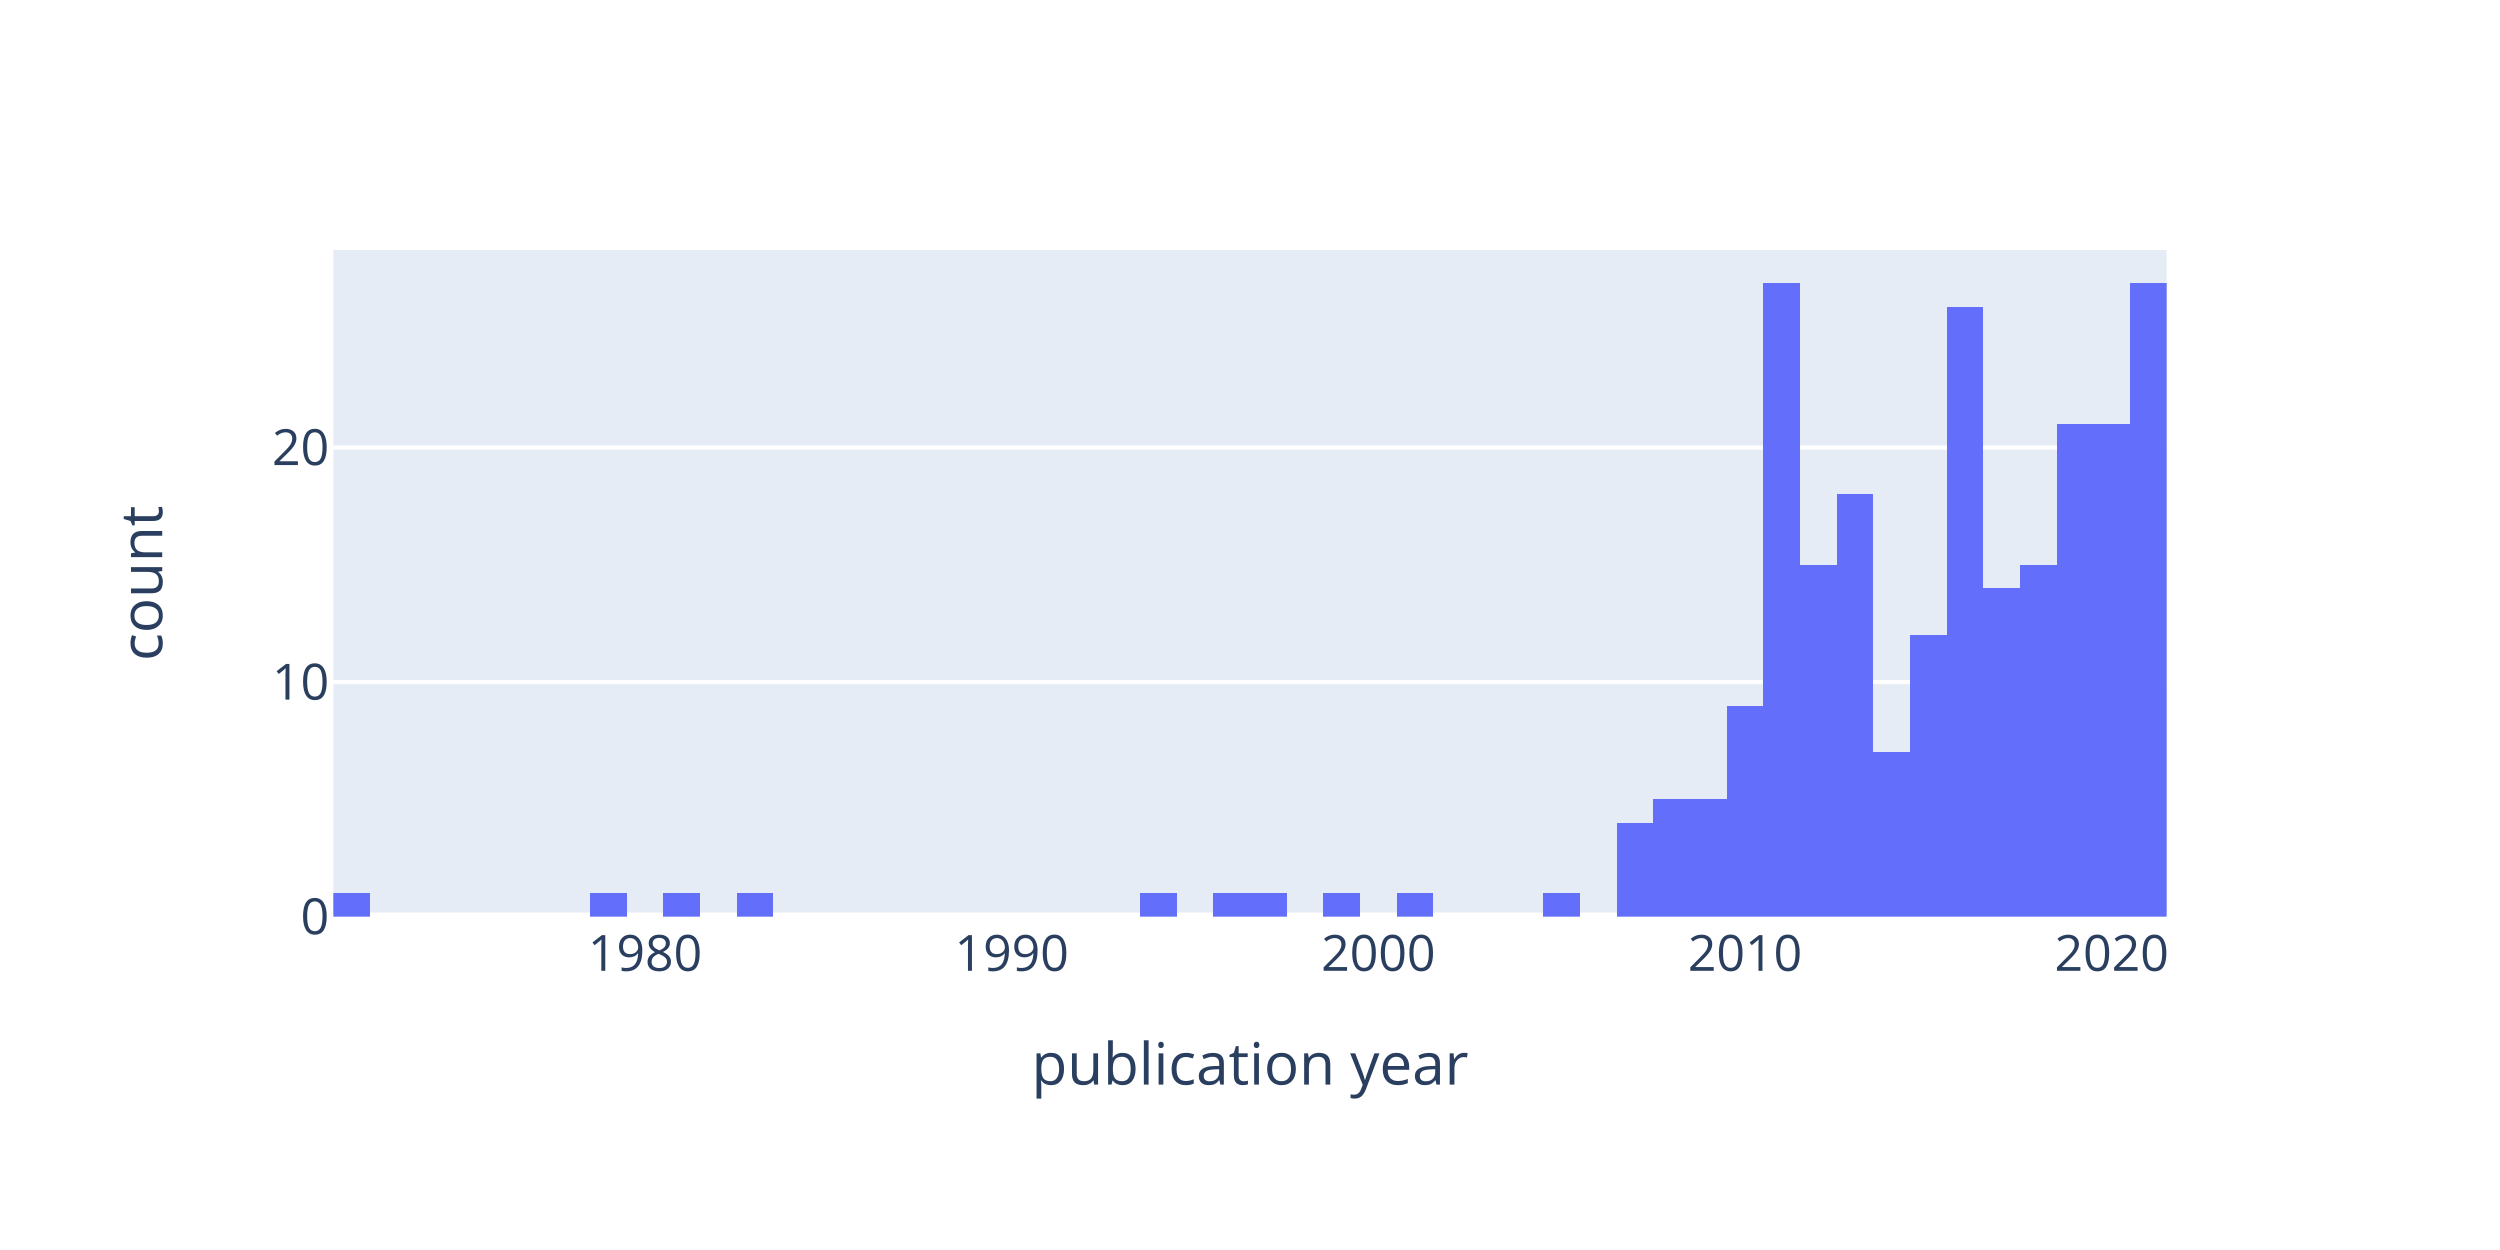
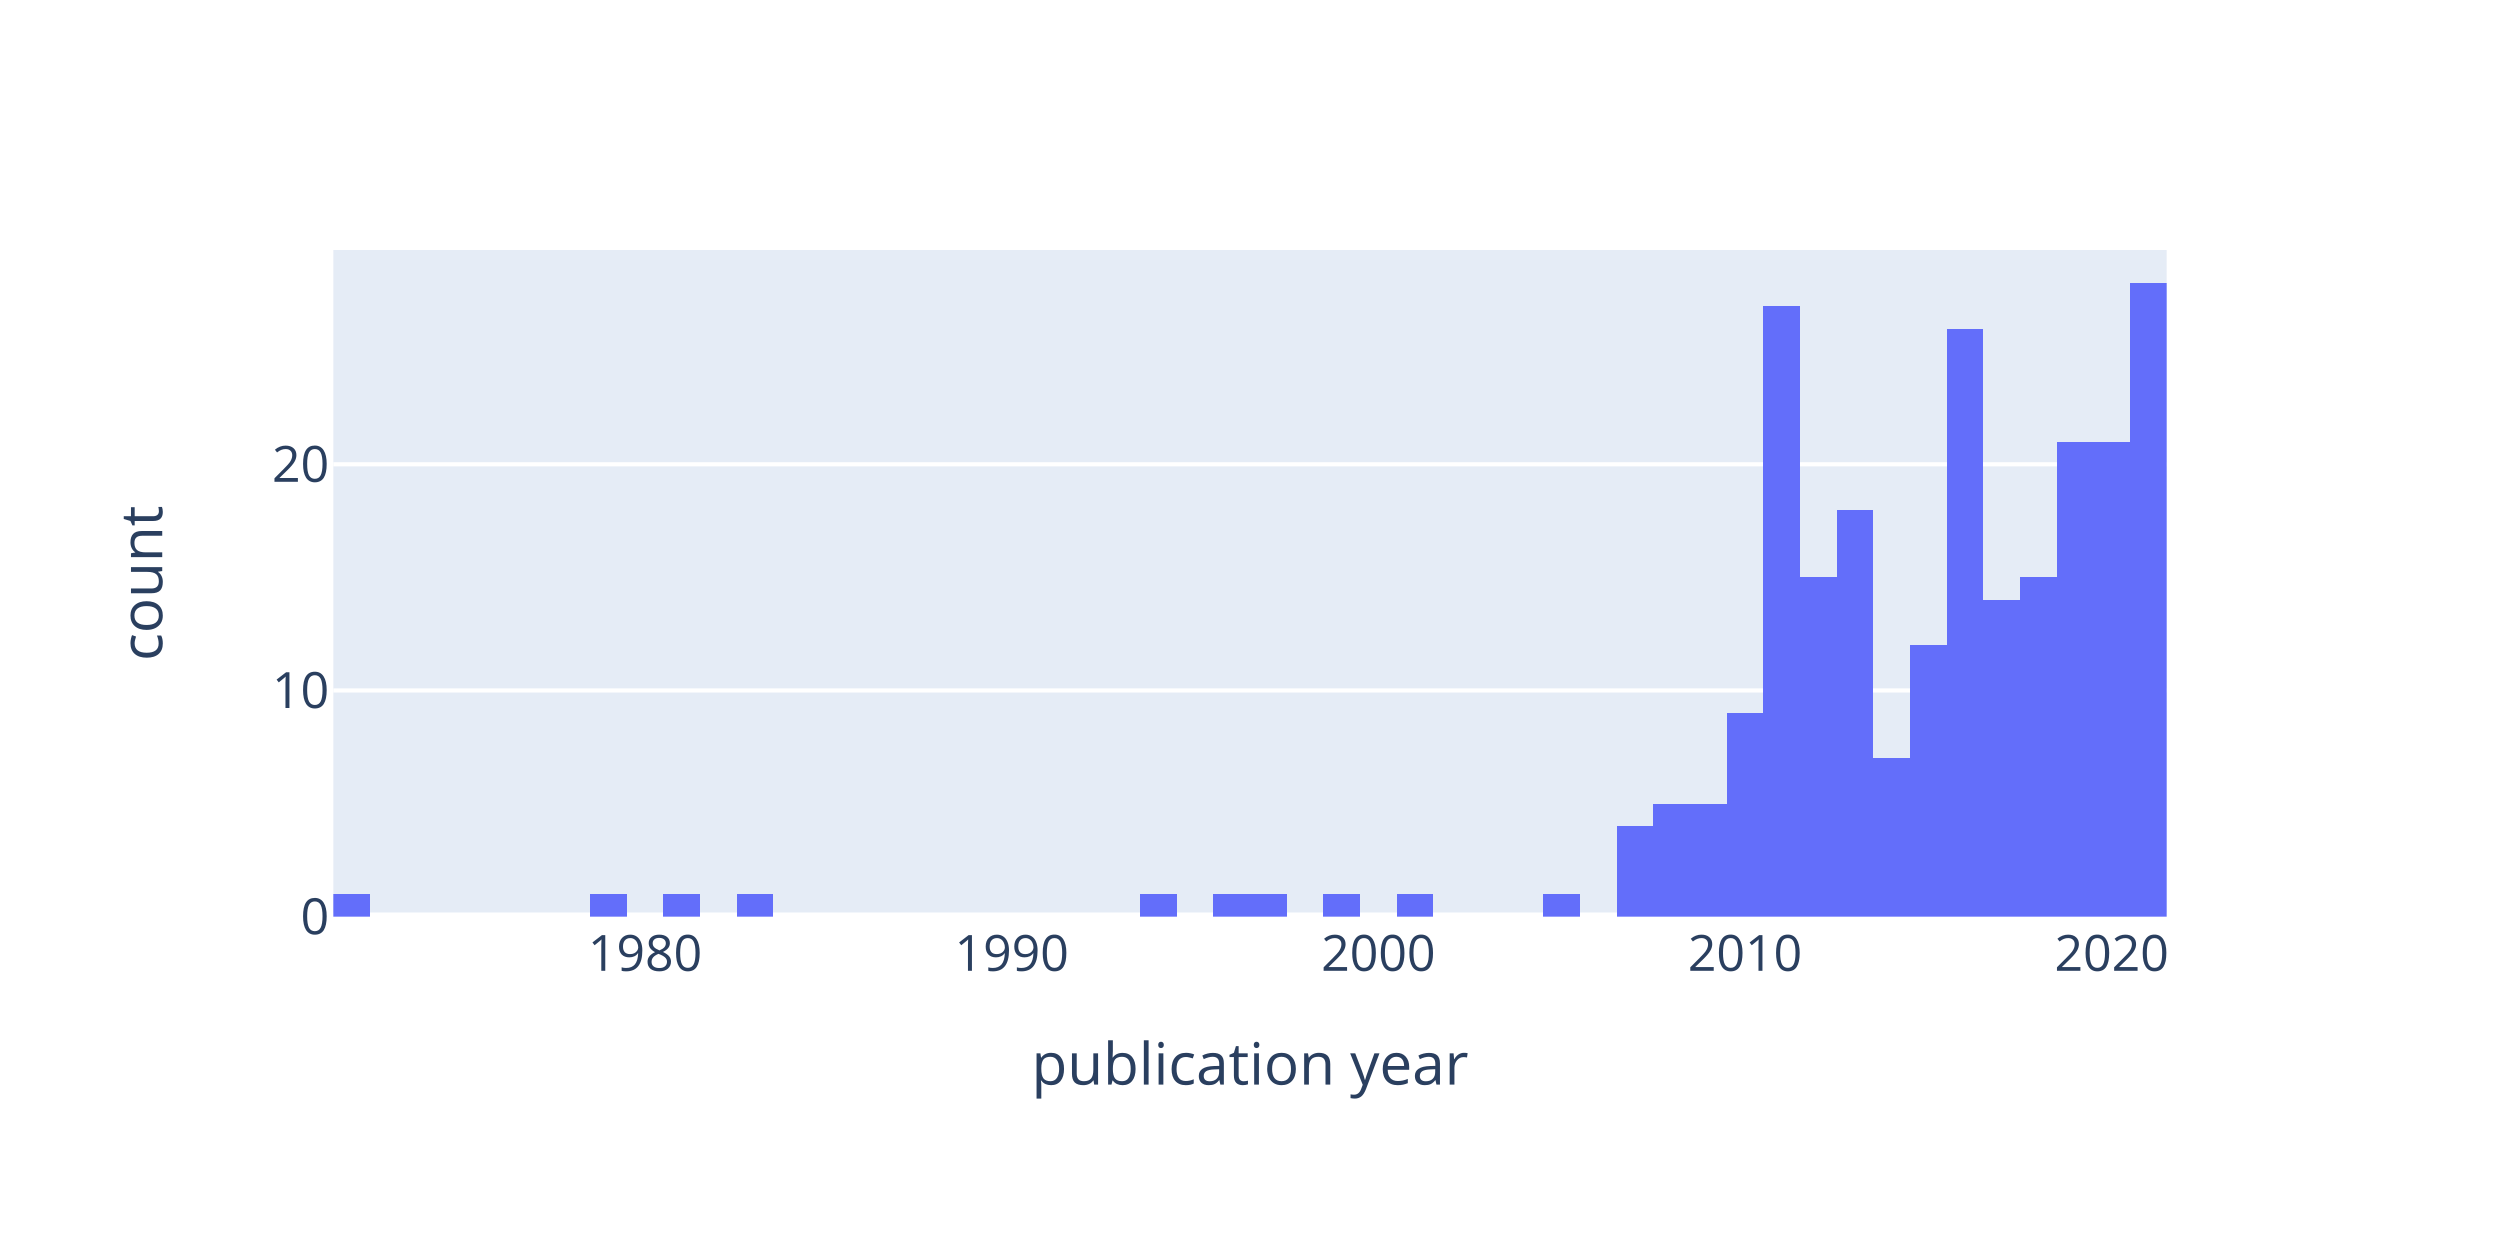
<svg xmlns="http://www.w3.org/2000/svg" class="main-svg" width="600" height="300" style="" viewBox="0 0 600 300">
  <rect x="0" y="0" width="600" height="300" style="fill: rgb(255, 255, 255); fill-opacity: 1;" />
-   <defs id="defs-364453">
+   <defs id="defs-b79dc7">
    <g class="clips">
-       <clipPath id="clip364453xyplot" class="plotclip">
+       <clipPath id="clipb79dc7xyplot" class="plotclip">
        <rect width="440" height="160" />
      </clipPath>
-       <clipPath class="axesclip" id="clip364453x">
+       <clipPath class="axesclip" id="clipb79dc7x">
        <rect x="80" y="0" width="440" height="300" />
      </clipPath>
-       <clipPath class="axesclip" id="clip364453y">
+       <clipPath class="axesclip" id="clipb79dc7y">
        <rect x="0" y="60" width="600" height="160" />
      </clipPath>
-       <clipPath class="axesclip" id="clip364453xy">
+       <clipPath class="axesclip" id="clipb79dc7xy">
        <rect x="80" y="60" width="440" height="160" />
      </clipPath>
    </g>
    <g class="gradients" />
    <g class="patterns" />
  </defs>
  <g class="bglayer">
    <rect class="bg" x="80" y="60" width="440" height="160" style="fill: rgb(229, 236, 246); fill-opacity: 1; stroke-width: 0;" />
  </g>
  <g class="layer-below">
    <g class="imagelayer" />
    <g class="shapelayer" />
  </g>
  <g class="cartesianlayer">
    <g class="subplot xy">
      <g class="layer-subplot">
        <g class="shapelayer" />
        <g class="imagelayer" />
      </g>
      <g class="gridlayer">
        <g class="x" />
        <g class="y">
-           <path class="ygrid crisp" transform="translate(0,163.7)" d="M80,0h440" style="stroke: rgb(255, 255, 255); stroke-opacity: 1; stroke-width: 1px;" />
-           <path class="ygrid crisp" transform="translate(0,107.41)" d="M80,0h440" style="stroke: rgb(255, 255, 255); stroke-opacity: 1; stroke-width: 1px;" />
+           <path class="ygrid crisp" transform="translate(0,165.71)" d="M80,0h440" style="stroke: rgb(255, 255, 255); stroke-opacity: 1; stroke-width: 1px;" />
+           <path class="ygrid crisp" transform="translate(0,111.43)" d="M80,0h440" style="stroke: rgb(255, 255, 255); stroke-opacity: 1; stroke-width: 1px;" />
        </g>
      </g>
      <g class="zerolinelayer">
        <path class="yzl zl crisp" transform="translate(0,220)" d="M80,0h440" style="stroke: rgb(255, 255, 255); stroke-opacity: 1; stroke-width: 2px;" />
      </g>
      <path class="xlines-below" />
      <path class="ylines-below" />
      <g class="overlines-below" />
      <g class="xaxislayer-below" />
      <g class="yaxislayer-below" />
      <g class="overaxes-below" />
-       <g class="plot" transform="translate(80,60)" clip-path="url(#clip364453xyplot)">
+       <g class="plot" transform="translate(80,60)" clip-path="url(#clipb79dc7xyplot)">
        <g class="barlayer mlayer">
          <g class="trace bars" shape-rendering="crispEdges" style="opacity: 1;">
            <g class="points">
              <g class="point">
-                 <path d="M0,160V154.37H8.8V160Z" style="vector-effect: non-scaling-stroke; opacity: 1; stroke-width: 0px; fill: rgb(99, 110, 250); fill-opacity: 1;" />
-               </g>
-               <g class="point">
-                 <path d="M0,0Z" style="vector-effect: non-scaling-stroke; opacity: 1; stroke-width: 0px; fill: rgb(99, 110, 250); fill-opacity: 1;" />
-               </g>
-               <g class="point">
-                 <path d="M0,0Z" style="vector-effect: non-scaling-stroke; opacity: 1; stroke-width: 0px; fill: rgb(99, 110, 250); fill-opacity: 1;" />
-               </g>
-               <g class="point">
-                 <path d="M0,0Z" style="vector-effect: non-scaling-stroke; opacity: 1; stroke-width: 0px; fill: rgb(99, 110, 250); fill-opacity: 1;" />
-               </g>
-               <g class="point">
-                 <path d="M0,0Z" style="vector-effect: non-scaling-stroke; opacity: 1; stroke-width: 0px; fill: rgb(99, 110, 250); fill-opacity: 1;" />
-               </g>
-               <g class="point">
-                 <path d="M0,0Z" style="vector-effect: non-scaling-stroke; opacity: 1; stroke-width: 0px; fill: rgb(99, 110, 250); fill-opacity: 1;" />
-               </g>
-               <g class="point">
-                 <path d="M0,0Z" style="vector-effect: non-scaling-stroke; opacity: 1; stroke-width: 0px; fill: rgb(99, 110, 250); fill-opacity: 1;" />
-               </g>
-               <g class="point">
-                 <path d="M61.6,160V154.37H70.4V160Z" style="vector-effect: non-scaling-stroke; opacity: 1; stroke-width: 0px; fill: rgb(99, 110, 250); fill-opacity: 1;" />
-               </g>
-               <g class="point">
-                 <path d="M0,0Z" style="vector-effect: non-scaling-stroke; opacity: 1; stroke-width: 0px; fill: rgb(99, 110, 250); fill-opacity: 1;" />
-               </g>
-               <g class="point">
-                 <path d="M79.2,160V154.37H88V160Z" style="vector-effect: non-scaling-stroke; opacity: 1; stroke-width: 0px; fill: rgb(99, 110, 250); fill-opacity: 1;" />
-               </g>
-               <g class="point">
-                 <path d="M0,0Z" style="vector-effect: non-scaling-stroke; opacity: 1; stroke-width: 0px; fill: rgb(99, 110, 250); fill-opacity: 1;" />
-               </g>
-               <g class="point">
-                 <path d="M96.8,160V154.37H105.6V160Z" style="vector-effect: non-scaling-stroke; opacity: 1; stroke-width: 0px; fill: rgb(99, 110, 250); fill-opacity: 1;" />
-               </g>
-               <g class="point">
-                 <path d="M0,0Z" style="vector-effect: non-scaling-stroke; opacity: 1; stroke-width: 0px; fill: rgb(99, 110, 250); fill-opacity: 1;" />
-               </g>
-               <g class="point">
-                 <path d="M0,0Z" style="vector-effect: non-scaling-stroke; opacity: 1; stroke-width: 0px; fill: rgb(99, 110, 250); fill-opacity: 1;" />
-               </g>
-               <g class="point">
-                 <path d="M0,0Z" style="vector-effect: non-scaling-stroke; opacity: 1; stroke-width: 0px; fill: rgb(99, 110, 250); fill-opacity: 1;" />
-               </g>
-               <g class="point">
-                 <path d="M0,0Z" style="vector-effect: non-scaling-stroke; opacity: 1; stroke-width: 0px; fill: rgb(99, 110, 250); fill-opacity: 1;" />
-               </g>
-               <g class="point">
-                 <path d="M0,0Z" style="vector-effect: non-scaling-stroke; opacity: 1; stroke-width: 0px; fill: rgb(99, 110, 250); fill-opacity: 1;" />
-               </g>
-               <g class="point">
-                 <path d="M0,0Z" style="vector-effect: non-scaling-stroke; opacity: 1; stroke-width: 0px; fill: rgb(99, 110, 250); fill-opacity: 1;" />
-               </g>
-               <g class="point">
-                 <path d="M0,0Z" style="vector-effect: non-scaling-stroke; opacity: 1; stroke-width: 0px; fill: rgb(99, 110, 250); fill-opacity: 1;" />
-               </g>
-               <g class="point">
-                 <path d="M0,0Z" style="vector-effect: non-scaling-stroke; opacity: 1; stroke-width: 0px; fill: rgb(99, 110, 250); fill-opacity: 1;" />
-               </g>
-               <g class="point">
-                 <path d="M0,0Z" style="vector-effect: non-scaling-stroke; opacity: 1; stroke-width: 0px; fill: rgb(99, 110, 250); fill-opacity: 1;" />
-               </g>
-               <g class="point">
-                 <path d="M0,0Z" style="vector-effect: non-scaling-stroke; opacity: 1; stroke-width: 0px; fill: rgb(99, 110, 250); fill-opacity: 1;" />
-               </g>
-               <g class="point">
-                 <path d="M193.6,160V154.37H202.4V160Z" style="vector-effect: non-scaling-stroke; opacity: 1; stroke-width: 0px; fill: rgb(99, 110, 250); fill-opacity: 1;" />
-               </g>
-               <g class="point">
-                 <path d="M0,0Z" style="vector-effect: non-scaling-stroke; opacity: 1; stroke-width: 0px; fill: rgb(99, 110, 250); fill-opacity: 1;" />
-               </g>
-               <g class="point">
-                 <path d="M211.2,160V154.37H220V160Z" style="vector-effect: non-scaling-stroke; opacity: 1; stroke-width: 0px; fill: rgb(99, 110, 250); fill-opacity: 1;" />
-               </g>
-               <g class="point">
-                 <path d="M220,160V154.37H228.8V160Z" style="vector-effect: non-scaling-stroke; opacity: 1; stroke-width: 0px; fill: rgb(99, 110, 250); fill-opacity: 1;" />
-               </g>
-               <g class="point">
-                 <path d="M0,0Z" style="vector-effect: non-scaling-stroke; opacity: 1; stroke-width: 0px; fill: rgb(99, 110, 250); fill-opacity: 1;" />
-               </g>
-               <g class="point">
-                 <path d="M237.6,160V154.37H246.4V160Z" style="vector-effect: non-scaling-stroke; opacity: 1; stroke-width: 0px; fill: rgb(99, 110, 250); fill-opacity: 1;" />
-               </g>
-               <g class="point">
-                 <path d="M0,0Z" style="vector-effect: non-scaling-stroke; opacity: 1; stroke-width: 0px; fill: rgb(99, 110, 250); fill-opacity: 1;" />
-               </g>
-               <g class="point">
-                 <path d="M255.2,160V154.37H264V160Z" style="vector-effect: non-scaling-stroke; opacity: 1; stroke-width: 0px; fill: rgb(99, 110, 250); fill-opacity: 1;" />
-               </g>
-               <g class="point">
-                 <path d="M0,0Z" style="vector-effect: non-scaling-stroke; opacity: 1; stroke-width: 0px; fill: rgb(99, 110, 250); fill-opacity: 1;" />
-               </g>
-               <g class="point">
-                 <path d="M0,0Z" style="vector-effect: non-scaling-stroke; opacity: 1; stroke-width: 0px; fill: rgb(99, 110, 250); fill-opacity: 1;" />
-               </g>
-               <g class="point">
-                 <path d="M0,0Z" style="vector-effect: non-scaling-stroke; opacity: 1; stroke-width: 0px; fill: rgb(99, 110, 250); fill-opacity: 1;" />
-               </g>
-               <g class="point">
-                 <path d="M290.4,160V154.37H299.2V160Z" style="vector-effect: non-scaling-stroke; opacity: 1; stroke-width: 0px; fill: rgb(99, 110, 250); fill-opacity: 1;" />
-               </g>
-               <g class="point">
-                 <path d="M0,0Z" style="vector-effect: non-scaling-stroke; opacity: 1; stroke-width: 0px; fill: rgb(99, 110, 250); fill-opacity: 1;" />
-               </g>
-               <g class="point">
-                 <path d="M308,160V137.48H316.8V160Z" style="vector-effect: non-scaling-stroke; opacity: 1; stroke-width: 0px; fill: rgb(99, 110, 250); fill-opacity: 1;" />
-               </g>
-               <g class="point">
-                 <path d="M316.8,160V131.85H325.6V160Z" style="vector-effect: non-scaling-stroke; opacity: 1; stroke-width: 0px; fill: rgb(99, 110, 250); fill-opacity: 1;" />
-               </g>
-               <g class="point">
-                 <path d="M325.6,160V131.85H334.4V160Z" style="vector-effect: non-scaling-stroke; opacity: 1; stroke-width: 0px; fill: rgb(99, 110, 250); fill-opacity: 1;" />
-               </g>
-               <g class="point">
-                 <path d="M334.4,160V109.33H343.2V160Z" style="vector-effect: non-scaling-stroke; opacity: 1; stroke-width: 0px; fill: rgb(99, 110, 250); fill-opacity: 1;" />
-               </g>
-               <g class="point">
-                 <path d="M343.2,160V8H352V160Z" style="vector-effect: non-scaling-stroke; opacity: 1; stroke-width: 0px; fill: rgb(99, 110, 250); fill-opacity: 1;" />
-               </g>
-               <g class="point">
-                 <path d="M352,160V75.56H360.8V160Z" style="vector-effect: non-scaling-stroke; opacity: 1; stroke-width: 0px; fill: rgb(99, 110, 250); fill-opacity: 1;" />
-               </g>
-               <g class="point">
-                 <path d="M360.8,160V58.67H369.6V160Z" style="vector-effect: non-scaling-stroke; opacity: 1; stroke-width: 0px; fill: rgb(99, 110, 250); fill-opacity: 1;" />
-               </g>
-               <g class="point">
-                 <path d="M369.6,160V120.59H378.4V160Z" style="vector-effect: non-scaling-stroke; opacity: 1; stroke-width: 0px; fill: rgb(99, 110, 250); fill-opacity: 1;" />
-               </g>
-               <g class="point">
-                 <path d="M378.4,160V92.44H387.2V160Z" style="vector-effect: non-scaling-stroke; opacity: 1; stroke-width: 0px; fill: rgb(99, 110, 250); fill-opacity: 1;" />
-               </g>
-               <g class="point">
-                 <path d="M387.2,160V13.63H396V160Z" style="vector-effect: non-scaling-stroke; opacity: 1; stroke-width: 0px; fill: rgb(99, 110, 250); fill-opacity: 1;" />
-               </g>
-               <g class="point">
-                 <path d="M396,160V81.19H404.8V160Z" style="vector-effect: non-scaling-stroke; opacity: 1; stroke-width: 0px; fill: rgb(99, 110, 250); fill-opacity: 1;" />
-               </g>
-               <g class="point">
-                 <path d="M404.8,160V75.56H413.6V160Z" style="vector-effect: non-scaling-stroke; opacity: 1; stroke-width: 0px; fill: rgb(99, 110, 250); fill-opacity: 1;" />
-               </g>
-               <g class="point">
-                 <path d="M413.6,160V41.78H422.4V160Z" style="vector-effect: non-scaling-stroke; opacity: 1; stroke-width: 0px; fill: rgb(99, 110, 250); fill-opacity: 1;" />
-               </g>
-               <g class="point">
-                 <path d="M422.4,160V41.78H431.2V160Z" style="vector-effect: non-scaling-stroke; opacity: 1; stroke-width: 0px; fill: rgb(99, 110, 250); fill-opacity: 1;" />
+                 <path d="M0,160V154.57H8.8V160Z" style="vector-effect: non-scaling-stroke; opacity: 1; stroke-width: 0px; fill: rgb(99, 110, 250); fill-opacity: 1;" />
+               </g>
+               <g class="point">
+                 <path d="M0,0Z" style="vector-effect: non-scaling-stroke; opacity: 1; stroke-width: 0px; fill: rgb(99, 110, 250); fill-opacity: 1;" />
+               </g>
+               <g class="point">
+                 <path d="M0,0Z" style="vector-effect: non-scaling-stroke; opacity: 1; stroke-width: 0px; fill: rgb(99, 110, 250); fill-opacity: 1;" />
+               </g>
+               <g class="point">
+                 <path d="M0,0Z" style="vector-effect: non-scaling-stroke; opacity: 1; stroke-width: 0px; fill: rgb(99, 110, 250); fill-opacity: 1;" />
+               </g>
+               <g class="point">
+                 <path d="M0,0Z" style="vector-effect: non-scaling-stroke; opacity: 1; stroke-width: 0px; fill: rgb(99, 110, 250); fill-opacity: 1;" />
+               </g>
+               <g class="point">
+                 <path d="M0,0Z" style="vector-effect: non-scaling-stroke; opacity: 1; stroke-width: 0px; fill: rgb(99, 110, 250); fill-opacity: 1;" />
+               </g>
+               <g class="point">
+                 <path d="M0,0Z" style="vector-effect: non-scaling-stroke; opacity: 1; stroke-width: 0px; fill: rgb(99, 110, 250); fill-opacity: 1;" />
+               </g>
+               <g class="point">
+                 <path d="M61.6,160V154.57H70.4V160Z" style="vector-effect: non-scaling-stroke; opacity: 1; stroke-width: 0px; fill: rgb(99, 110, 250); fill-opacity: 1;" />
+               </g>
+               <g class="point">
+                 <path d="M0,0Z" style="vector-effect: non-scaling-stroke; opacity: 1; stroke-width: 0px; fill: rgb(99, 110, 250); fill-opacity: 1;" />
+               </g>
+               <g class="point">
+                 <path d="M79.2,160V154.57H88V160Z" style="vector-effect: non-scaling-stroke; opacity: 1; stroke-width: 0px; fill: rgb(99, 110, 250); fill-opacity: 1;" />
+               </g>
+               <g class="point">
+                 <path d="M0,0Z" style="vector-effect: non-scaling-stroke; opacity: 1; stroke-width: 0px; fill: rgb(99, 110, 250); fill-opacity: 1;" />
+               </g>
+               <g class="point">
+                 <path d="M96.8,160V154.57H105.6V160Z" style="vector-effect: non-scaling-stroke; opacity: 1; stroke-width: 0px; fill: rgb(99, 110, 250); fill-opacity: 1;" />
+               </g>
+               <g class="point">
+                 <path d="M0,0Z" style="vector-effect: non-scaling-stroke; opacity: 1; stroke-width: 0px; fill: rgb(99, 110, 250); fill-opacity: 1;" />
+               </g>
+               <g class="point">
+                 <path d="M0,0Z" style="vector-effect: non-scaling-stroke; opacity: 1; stroke-width: 0px; fill: rgb(99, 110, 250); fill-opacity: 1;" />
+               </g>
+               <g class="point">
+                 <path d="M0,0Z" style="vector-effect: non-scaling-stroke; opacity: 1; stroke-width: 0px; fill: rgb(99, 110, 250); fill-opacity: 1;" />
+               </g>
+               <g class="point">
+                 <path d="M0,0Z" style="vector-effect: non-scaling-stroke; opacity: 1; stroke-width: 0px; fill: rgb(99, 110, 250); fill-opacity: 1;" />
+               </g>
+               <g class="point">
+                 <path d="M0,0Z" style="vector-effect: non-scaling-stroke; opacity: 1; stroke-width: 0px; fill: rgb(99, 110, 250); fill-opacity: 1;" />
+               </g>
+               <g class="point">
+                 <path d="M0,0Z" style="vector-effect: non-scaling-stroke; opacity: 1; stroke-width: 0px; fill: rgb(99, 110, 250); fill-opacity: 1;" />
+               </g>
+               <g class="point">
+                 <path d="M0,0Z" style="vector-effect: non-scaling-stroke; opacity: 1; stroke-width: 0px; fill: rgb(99, 110, 250); fill-opacity: 1;" />
+               </g>
+               <g class="point">
+                 <path d="M0,0Z" style="vector-effect: non-scaling-stroke; opacity: 1; stroke-width: 0px; fill: rgb(99, 110, 250); fill-opacity: 1;" />
+               </g>
+               <g class="point">
+                 <path d="M0,0Z" style="vector-effect: non-scaling-stroke; opacity: 1; stroke-width: 0px; fill: rgb(99, 110, 250); fill-opacity: 1;" />
+               </g>
+               <g class="point">
+                 <path d="M0,0Z" style="vector-effect: non-scaling-stroke; opacity: 1; stroke-width: 0px; fill: rgb(99, 110, 250); fill-opacity: 1;" />
+               </g>
+               <g class="point">
+                 <path d="M193.6,160V154.57H202.4V160Z" style="vector-effect: non-scaling-stroke; opacity: 1; stroke-width: 0px; fill: rgb(99, 110, 250); fill-opacity: 1;" />
+               </g>
+               <g class="point">
+                 <path d="M0,0Z" style="vector-effect: non-scaling-stroke; opacity: 1; stroke-width: 0px; fill: rgb(99, 110, 250); fill-opacity: 1;" />
+               </g>
+               <g class="point">
+                 <path d="M211.2,160V154.57H220V160Z" style="vector-effect: non-scaling-stroke; opacity: 1; stroke-width: 0px; fill: rgb(99, 110, 250); fill-opacity: 1;" />
+               </g>
+               <g class="point">
+                 <path d="M220,160V154.57H228.8V160Z" style="vector-effect: non-scaling-stroke; opacity: 1; stroke-width: 0px; fill: rgb(99, 110, 250); fill-opacity: 1;" />
+               </g>
+               <g class="point">
+                 <path d="M0,0Z" style="vector-effect: non-scaling-stroke; opacity: 1; stroke-width: 0px; fill: rgb(99, 110, 250); fill-opacity: 1;" />
+               </g>
+               <g class="point">
+                 <path d="M237.6,160V154.57H246.4V160Z" style="vector-effect: non-scaling-stroke; opacity: 1; stroke-width: 0px; fill: rgb(99, 110, 250); fill-opacity: 1;" />
+               </g>
+               <g class="point">
+                 <path d="M0,0Z" style="vector-effect: non-scaling-stroke; opacity: 1; stroke-width: 0px; fill: rgb(99, 110, 250); fill-opacity: 1;" />
+               </g>
+               <g class="point">
+                 <path d="M255.2,160V154.57H264V160Z" style="vector-effect: non-scaling-stroke; opacity: 1; stroke-width: 0px; fill: rgb(99, 110, 250); fill-opacity: 1;" />
+               </g>
+               <g class="point">
+                 <path d="M0,0Z" style="vector-effect: non-scaling-stroke; opacity: 1; stroke-width: 0px; fill: rgb(99, 110, 250); fill-opacity: 1;" />
+               </g>
+               <g class="point">
+                 <path d="M0,0Z" style="vector-effect: non-scaling-stroke; opacity: 1; stroke-width: 0px; fill: rgb(99, 110, 250); fill-opacity: 1;" />
+               </g>
+               <g class="point">
+                 <path d="M0,0Z" style="vector-effect: non-scaling-stroke; opacity: 1; stroke-width: 0px; fill: rgb(99, 110, 250); fill-opacity: 1;" />
+               </g>
+               <g class="point">
+                 <path d="M290.4,160V154.57H299.2V160Z" style="vector-effect: non-scaling-stroke; opacity: 1; stroke-width: 0px; fill: rgb(99, 110, 250); fill-opacity: 1;" />
+               </g>
+               <g class="point">
+                 <path d="M0,0Z" style="vector-effect: non-scaling-stroke; opacity: 1; stroke-width: 0px; fill: rgb(99, 110, 250); fill-opacity: 1;" />
+               </g>
+               <g class="point">
+                 <path d="M308,160V138.29H316.8V160Z" style="vector-effect: non-scaling-stroke; opacity: 1; stroke-width: 0px; fill: rgb(99, 110, 250); fill-opacity: 1;" />
+               </g>
+               <g class="point">
+                 <path d="M316.8,160V132.86H325.6V160Z" style="vector-effect: non-scaling-stroke; opacity: 1; stroke-width: 0px; fill: rgb(99, 110, 250); fill-opacity: 1;" />
+               </g>
+               <g class="point">
+                 <path d="M325.6,160V132.86H334.4V160Z" style="vector-effect: non-scaling-stroke; opacity: 1; stroke-width: 0px; fill: rgb(99, 110, 250); fill-opacity: 1;" />
+               </g>
+               <g class="point">
+                 <path d="M334.4,160V111.14H343.2V160Z" style="vector-effect: non-scaling-stroke; opacity: 1; stroke-width: 0px; fill: rgb(99, 110, 250); fill-opacity: 1;" />
+               </g>
+               <g class="point">
+                 <path d="M343.2,160V13.43H352V160Z" style="vector-effect: non-scaling-stroke; opacity: 1; stroke-width: 0px; fill: rgb(99, 110, 250); fill-opacity: 1;" />
+               </g>
+               <g class="point">
+                 <path d="M352,160V78.57H360.8V160Z" style="vector-effect: non-scaling-stroke; opacity: 1; stroke-width: 0px; fill: rgb(99, 110, 250); fill-opacity: 1;" />
+               </g>
+               <g class="point">
+                 <path d="M360.8,160V62.29H369.6V160Z" style="vector-effect: non-scaling-stroke; opacity: 1; stroke-width: 0px; fill: rgb(99, 110, 250); fill-opacity: 1;" />
+               </g>
+               <g class="point">
+                 <path d="M369.6,160V122H378.4V160Z" style="vector-effect: non-scaling-stroke; opacity: 1; stroke-width: 0px; fill: rgb(99, 110, 250); fill-opacity: 1;" />
+               </g>
+               <g class="point">
+                 <path d="M378.4,160V94.86H387.2V160Z" style="vector-effect: non-scaling-stroke; opacity: 1; stroke-width: 0px; fill: rgb(99, 110, 250); fill-opacity: 1;" />
+               </g>
+               <g class="point">
+                 <path d="M387.2,160V18.86H396V160Z" style="vector-effect: non-scaling-stroke; opacity: 1; stroke-width: 0px; fill: rgb(99, 110, 250); fill-opacity: 1;" />
+               </g>
+               <g class="point">
+                 <path d="M396,160V84H404.8V160Z" style="vector-effect: non-scaling-stroke; opacity: 1; stroke-width: 0px; fill: rgb(99, 110, 250); fill-opacity: 1;" />
+               </g>
+               <g class="point">
+                 <path d="M404.8,160V78.57H413.6V160Z" style="vector-effect: non-scaling-stroke; opacity: 1; stroke-width: 0px; fill: rgb(99, 110, 250); fill-opacity: 1;" />
+               </g>
+               <g class="point">
+                 <path d="M413.6,160V46H422.4V160Z" style="vector-effect: non-scaling-stroke; opacity: 1; stroke-width: 0px; fill: rgb(99, 110, 250); fill-opacity: 1;" />
+               </g>
+               <g class="point">
+                 <path d="M422.4,160V46H431.2V160Z" style="vector-effect: non-scaling-stroke; opacity: 1; stroke-width: 0px; fill: rgb(99, 110, 250); fill-opacity: 1;" />
              </g>
              <g class="point">
                <path d="M431.2,160V8H440V160Z" style="vector-effect: non-scaling-stroke; opacity: 1; stroke-width: 0px; fill: rgb(99, 110, 250); fill-opacity: 1;" />
              </g>
            </g>
          </g>
        </g>
      </g>
      <g class="overplot" />
      <path class="xlines-above crisp" d="M0,0" style="fill: none;" />
      <path class="ylines-above crisp" d="M0,0" style="fill: none;" />
      <g class="overlines-above" />
      <g class="xaxislayer-above">
        <g class="xtick">
          <text text-anchor="middle" x="0" y="233" transform="translate(154.8,0)" style="font-family: 'Open Sans', verdana, arial, sans-serif; font-size: 12px; fill: rgb(42, 63, 95); fill-opacity: 1; white-space: pre; opacity: 1;">1980</text>
        </g>
        <g class="xtick">
          <text text-anchor="middle" x="0" y="233" style="font-family: 'Open Sans', verdana, arial, sans-serif; font-size: 12px; fill: rgb(42, 63, 95); fill-opacity: 1; white-space: pre; opacity: 1;" transform="translate(242.8,0)">1990</text>
        </g>
        <g class="xtick">
          <text text-anchor="middle" x="0" y="233" style="font-family: 'Open Sans', verdana, arial, sans-serif; font-size: 12px; fill: rgb(42, 63, 95); fill-opacity: 1; white-space: pre; opacity: 1;" transform="translate(330.8,0)">2000</text>
        </g>
        <g class="xtick">
          <text text-anchor="middle" x="0" y="233" style="font-family: 'Open Sans', verdana, arial, sans-serif; font-size: 12px; fill: rgb(42, 63, 95); fill-opacity: 1; white-space: pre; opacity: 1;" transform="translate(418.8,0)">2010</text>
        </g>
        <g class="xtick">
          <text text-anchor="middle" x="0" y="233" style="font-family: 'Open Sans', verdana, arial, sans-serif; font-size: 12px; fill: rgb(42, 63, 95); fill-opacity: 1; white-space: pre; opacity: 1;" transform="translate(506.8,0)">2020</text>
        </g>
      </g>
      <g class="yaxislayer-above">
        <g class="ytick">
          <text text-anchor="end" x="79" y="4.2" transform="translate(0,220)" style="font-family: 'Open Sans', verdana, arial, sans-serif; font-size: 12px; fill: rgb(42, 63, 95); fill-opacity: 1; white-space: pre; opacity: 1;">0</text>
        </g>
        <g class="ytick">
-           <text text-anchor="end" x="79" y="4.2" style="font-family: 'Open Sans', verdana, arial, sans-serif; font-size: 12px; fill: rgb(42, 63, 95); fill-opacity: 1; white-space: pre; opacity: 1;" transform="translate(0,163.7)">10</text>
+           <text text-anchor="end" x="79" y="4.2" style="font-family: 'Open Sans', verdana, arial, sans-serif; font-size: 12px; fill: rgb(42, 63, 95); fill-opacity: 1; white-space: pre; opacity: 1;" transform="translate(0,165.71)">10</text>
        </g>
        <g class="ytick">
-           <text text-anchor="end" x="79" y="4.2" style="font-family: 'Open Sans', verdana, arial, sans-serif; font-size: 12px; fill: rgb(42, 63, 95); fill-opacity: 1; white-space: pre; opacity: 1;" transform="translate(0,107.41)">20</text>
+           <text text-anchor="end" x="79" y="4.2" style="font-family: 'Open Sans', verdana, arial, sans-serif; font-size: 12px; fill: rgb(42, 63, 95); fill-opacity: 1; white-space: pre; opacity: 1;" transform="translate(0,111.43)">20</text>
        </g>
      </g>
      <g class="overaxes-above" />
    </g>
  </g>
  <g class="polarlayer" />
  <g class="smithlayer" />
  <g class="ternarylayer" />
  <g class="geolayer" />
  <g class="funnelarealayer" />
  <g class="pielayer" />
  <g class="iciclelayer" />
  <g class="treemaplayer" />
  <g class="sunburstlayer" />
  <g class="glimages" />
-   <defs id="topdefs-364453">
+   <defs id="topdefs-b79dc7">
    <g class="clips" />
  </defs>
  <g class="layer-above">
    <g class="imagelayer" />
    <g class="shapelayer" />
  </g>
  <g class="infolayer">
    <g class="g-gtitle" />
    <g class="g-xtitle">
      <text class="xtitle" x="300" y="260.3" text-anchor="middle" style="font-family: 'Open Sans', verdana, arial, sans-serif; font-size: 14px; fill: rgb(42, 63, 95); opacity: 1; font-weight: normal; white-space: pre;">publication year</text>
    </g>
    <g class="g-ytitle">
      <text class="ytitle" transform="rotate(-90,38.93438,140)" x="38.934" y="140" text-anchor="middle" style="font-family: 'Open Sans', verdana, arial, sans-serif; font-size: 14px; fill: rgb(42, 63, 95); opacity: 1; font-weight: normal; white-space: pre;">count</text>
    </g>
  </g>
</svg>
